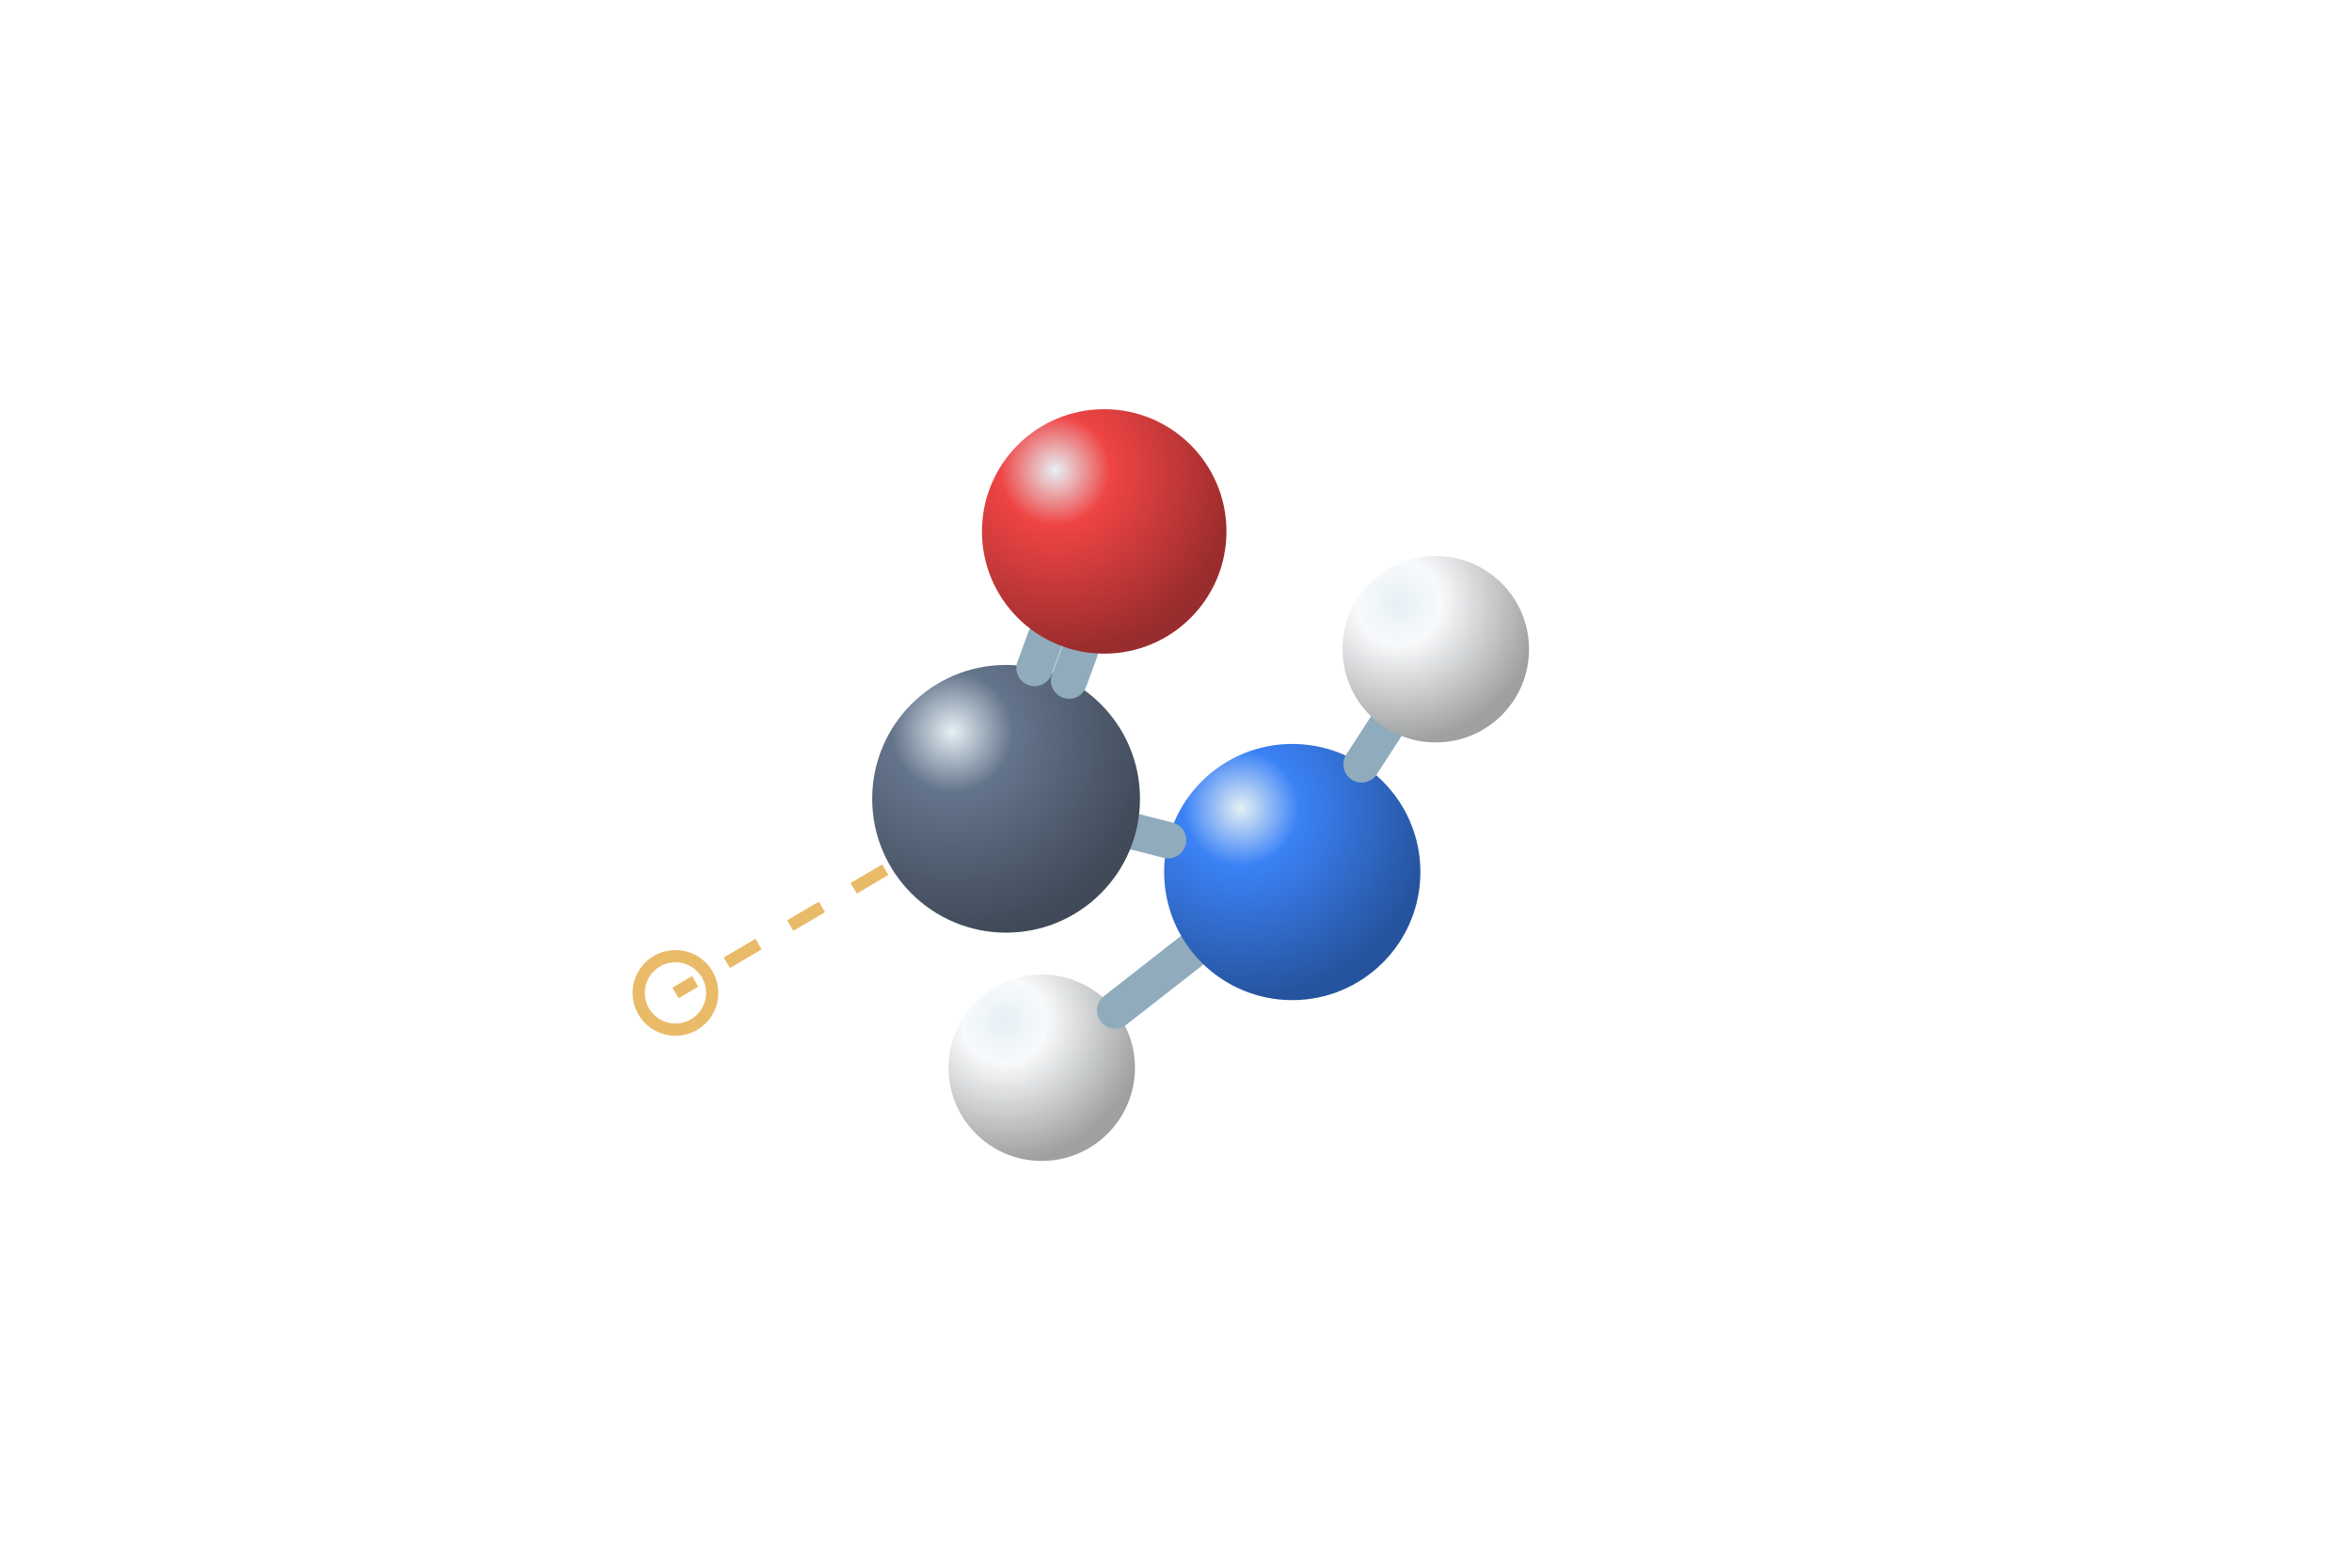
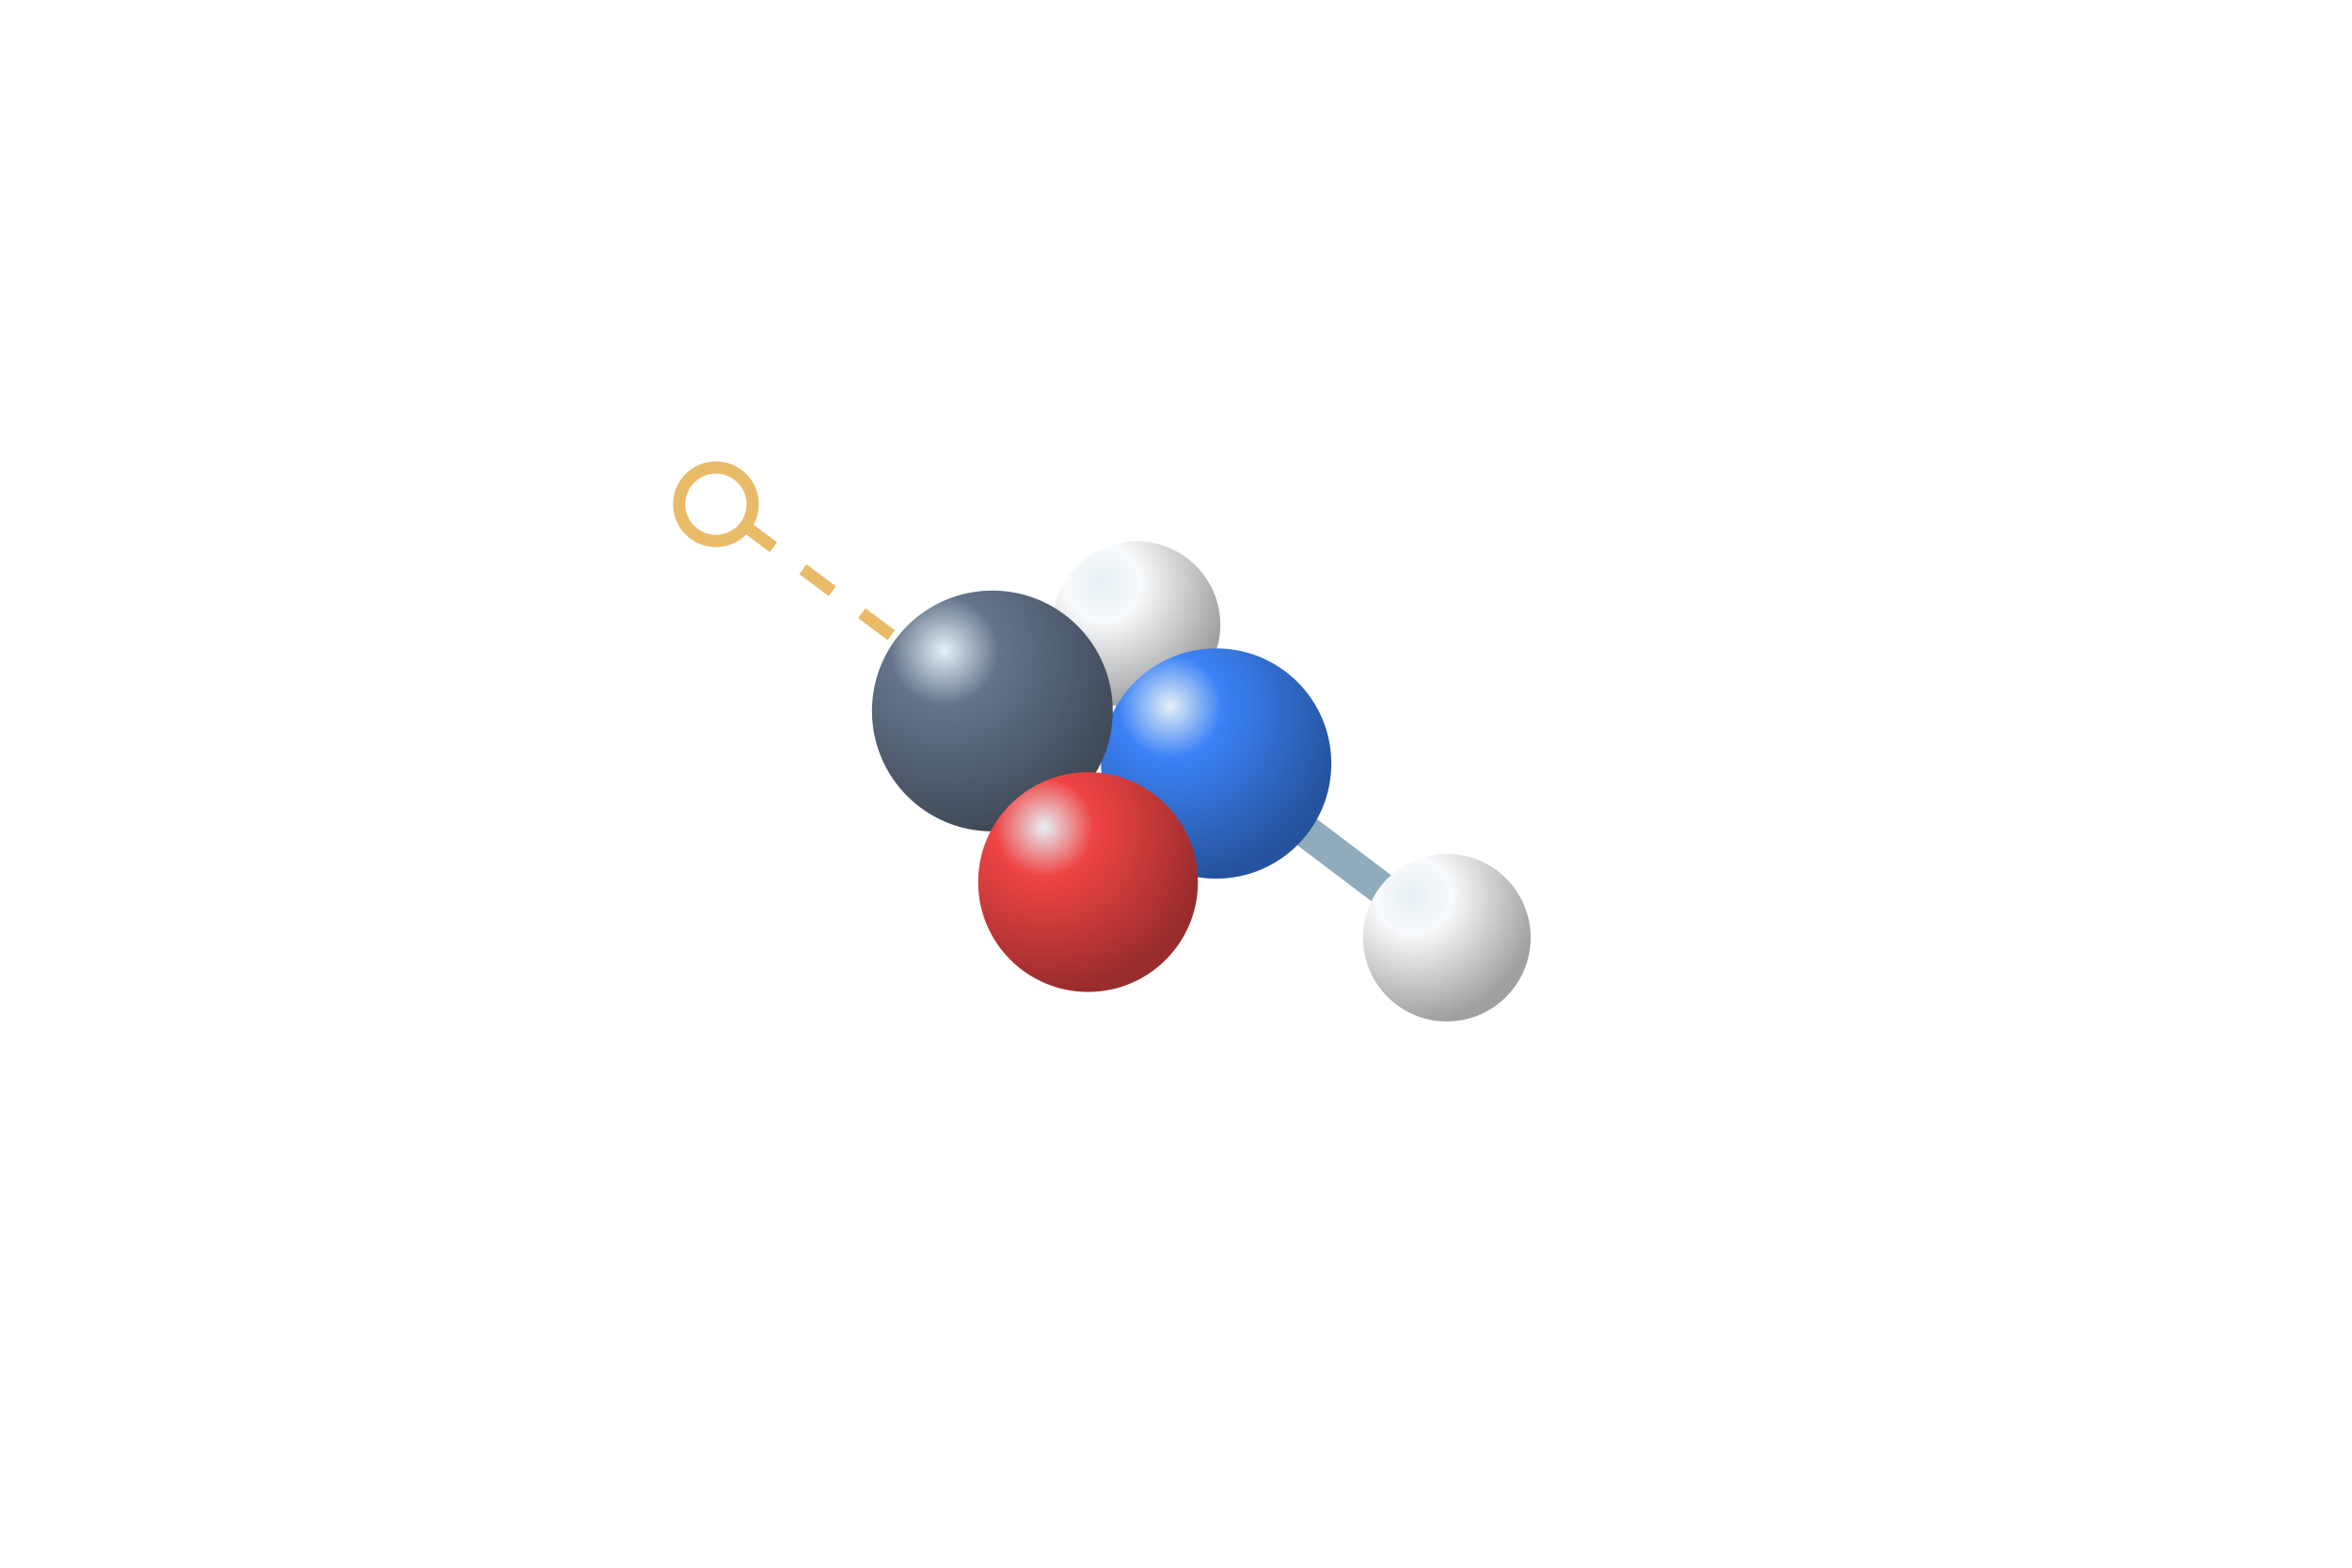
- <svg xmlns="http://www.w3.org/2000/svg" data-canonical-part-view="true" data-part-view-pitch="-0.785398" data-part-view-yaw="3.665191" data-part-view-roll="1.047198" viewBox="0 0 192 128">
+ <svg xmlns="http://www.w3.org/2000/svg" data-canonical-part-view="true" data-part-view-pitch="-0.785398" data-part-view-yaw="1.308997" data-part-view-roll="3.141593" viewBox="0 0 192 128">
  <defs>
    <radialGradient id="C" cx="30%" cy="25%" r="75%">
      <stop stop-color="#e6f0f5" />
      <stop offset=".3" stop-color="#64748b" />
      <stop offset="1" stop-color="#404a59" />
    </radialGradient>
    <radialGradient id="O" cx="30%" cy="25%" r="75%">
      <stop stop-color="#e6f0f5" />
      <stop offset=".3" stop-color="#ef4444" />
      <stop offset="1" stop-color="#992c2c" />
    </radialGradient>
    <radialGradient id="N" cx="30%" cy="25%" r="75%">
      <stop stop-color="#e6f0f5" />
      <stop offset=".3" stop-color="#3b82f6" />
      <stop offset="1" stop-color="#26539d" />
    </radialGradient>
    <radialGradient id="H" cx="30%" cy="25%" r="75%">
      <stop stop-color="#e6f0f5" />
      <stop offset=".3" stop-color="#f8fafc" />
      <stop offset="1" stop-color="#9fa0a1" />
    </radialGradient>
  </defs>
-   <circle data-atom-index="3" cx="85.04" cy="87.18" r="7.61" fill="url(#H)" />
-   <path d="M97.25 77.64L91.03 82.5" stroke="#90acbc" stroke-width="2.97" stroke-linecap="round" />
-   <circle data-atom-index="2" cx="105.49" cy="71.2" r="10.46" fill="url(#N)" />
-   <path d="M111.15 62.41L113.09 59.41" stroke="#90acbc" stroke-width="2.97" stroke-linecap="round" />
-   <path d="M92.72 67.93L95.35 68.6" stroke="#90acbc" stroke-width="2.97" stroke-linecap="round" />
-   <circle data-atom-index="4" cx="117.21" cy="53.01" r="7.61" fill="url(#H)" />
-   <circle data-atom-index="0" cx="82.13" cy="65.22" r="10.93" fill="url(#C)" />
-   <path data-attachment-ray="true" data-port-index="0" d="M72.27 71.01L55.14 81.07" stroke="#e9bb69" stroke-dasharray="3 3" />
-   <circle data-attachment-marker="true" data-port-index="0" cx="55.14" cy="81.07" r="3" fill="none" stroke="#e9bb69" />
-   <path d="M84.45 54.54L85.33 52.14" stroke="#90acbc" stroke-width="2.97" stroke-linecap="round" />
-   <path d="M87.27 55.57L88.15 53.17" stroke="#90acbc" stroke-width="2.97" stroke-linecap="round" />
-   <circle data-atom-index="1" cx="90.14" cy="43.39" r="9.98" fill="url(#O)" />
+   <circle data-atom-index="3" cx="92.78" cy="51.03" r="6.84" fill="url(#H)" />
+   <path d="M106.78 68L112.65 72.44" stroke="#90acbc" stroke-width="2.67" stroke-linecap="round" />
+   <circle data-atom-index="2" cx="99.28" cy="62.34" r="9.4" fill="url(#N)" />
+   <circle data-atom-index="4" cx="118.11" cy="76.56" r="6.84" fill="url(#H)" />
+   <circle data-attachment-marker="true" data-port-index="0" cx="58.44" cy="41.17" r="3" fill="none" stroke="#e9bb69" />
+   <path data-attachment-ray="true" data-port-index="0" d="M72.75 51.86L58.44 41.17" stroke="#e9bb69" stroke-dasharray="3 3" />
+   <circle data-atom-index="0" cx="81.01" cy="58.05" r="9.83" fill="url(#C)" />
+   <circle data-atom-index="1" cx="88.82" cy="72.02" r="8.97" fill="url(#O)" />
</svg>
